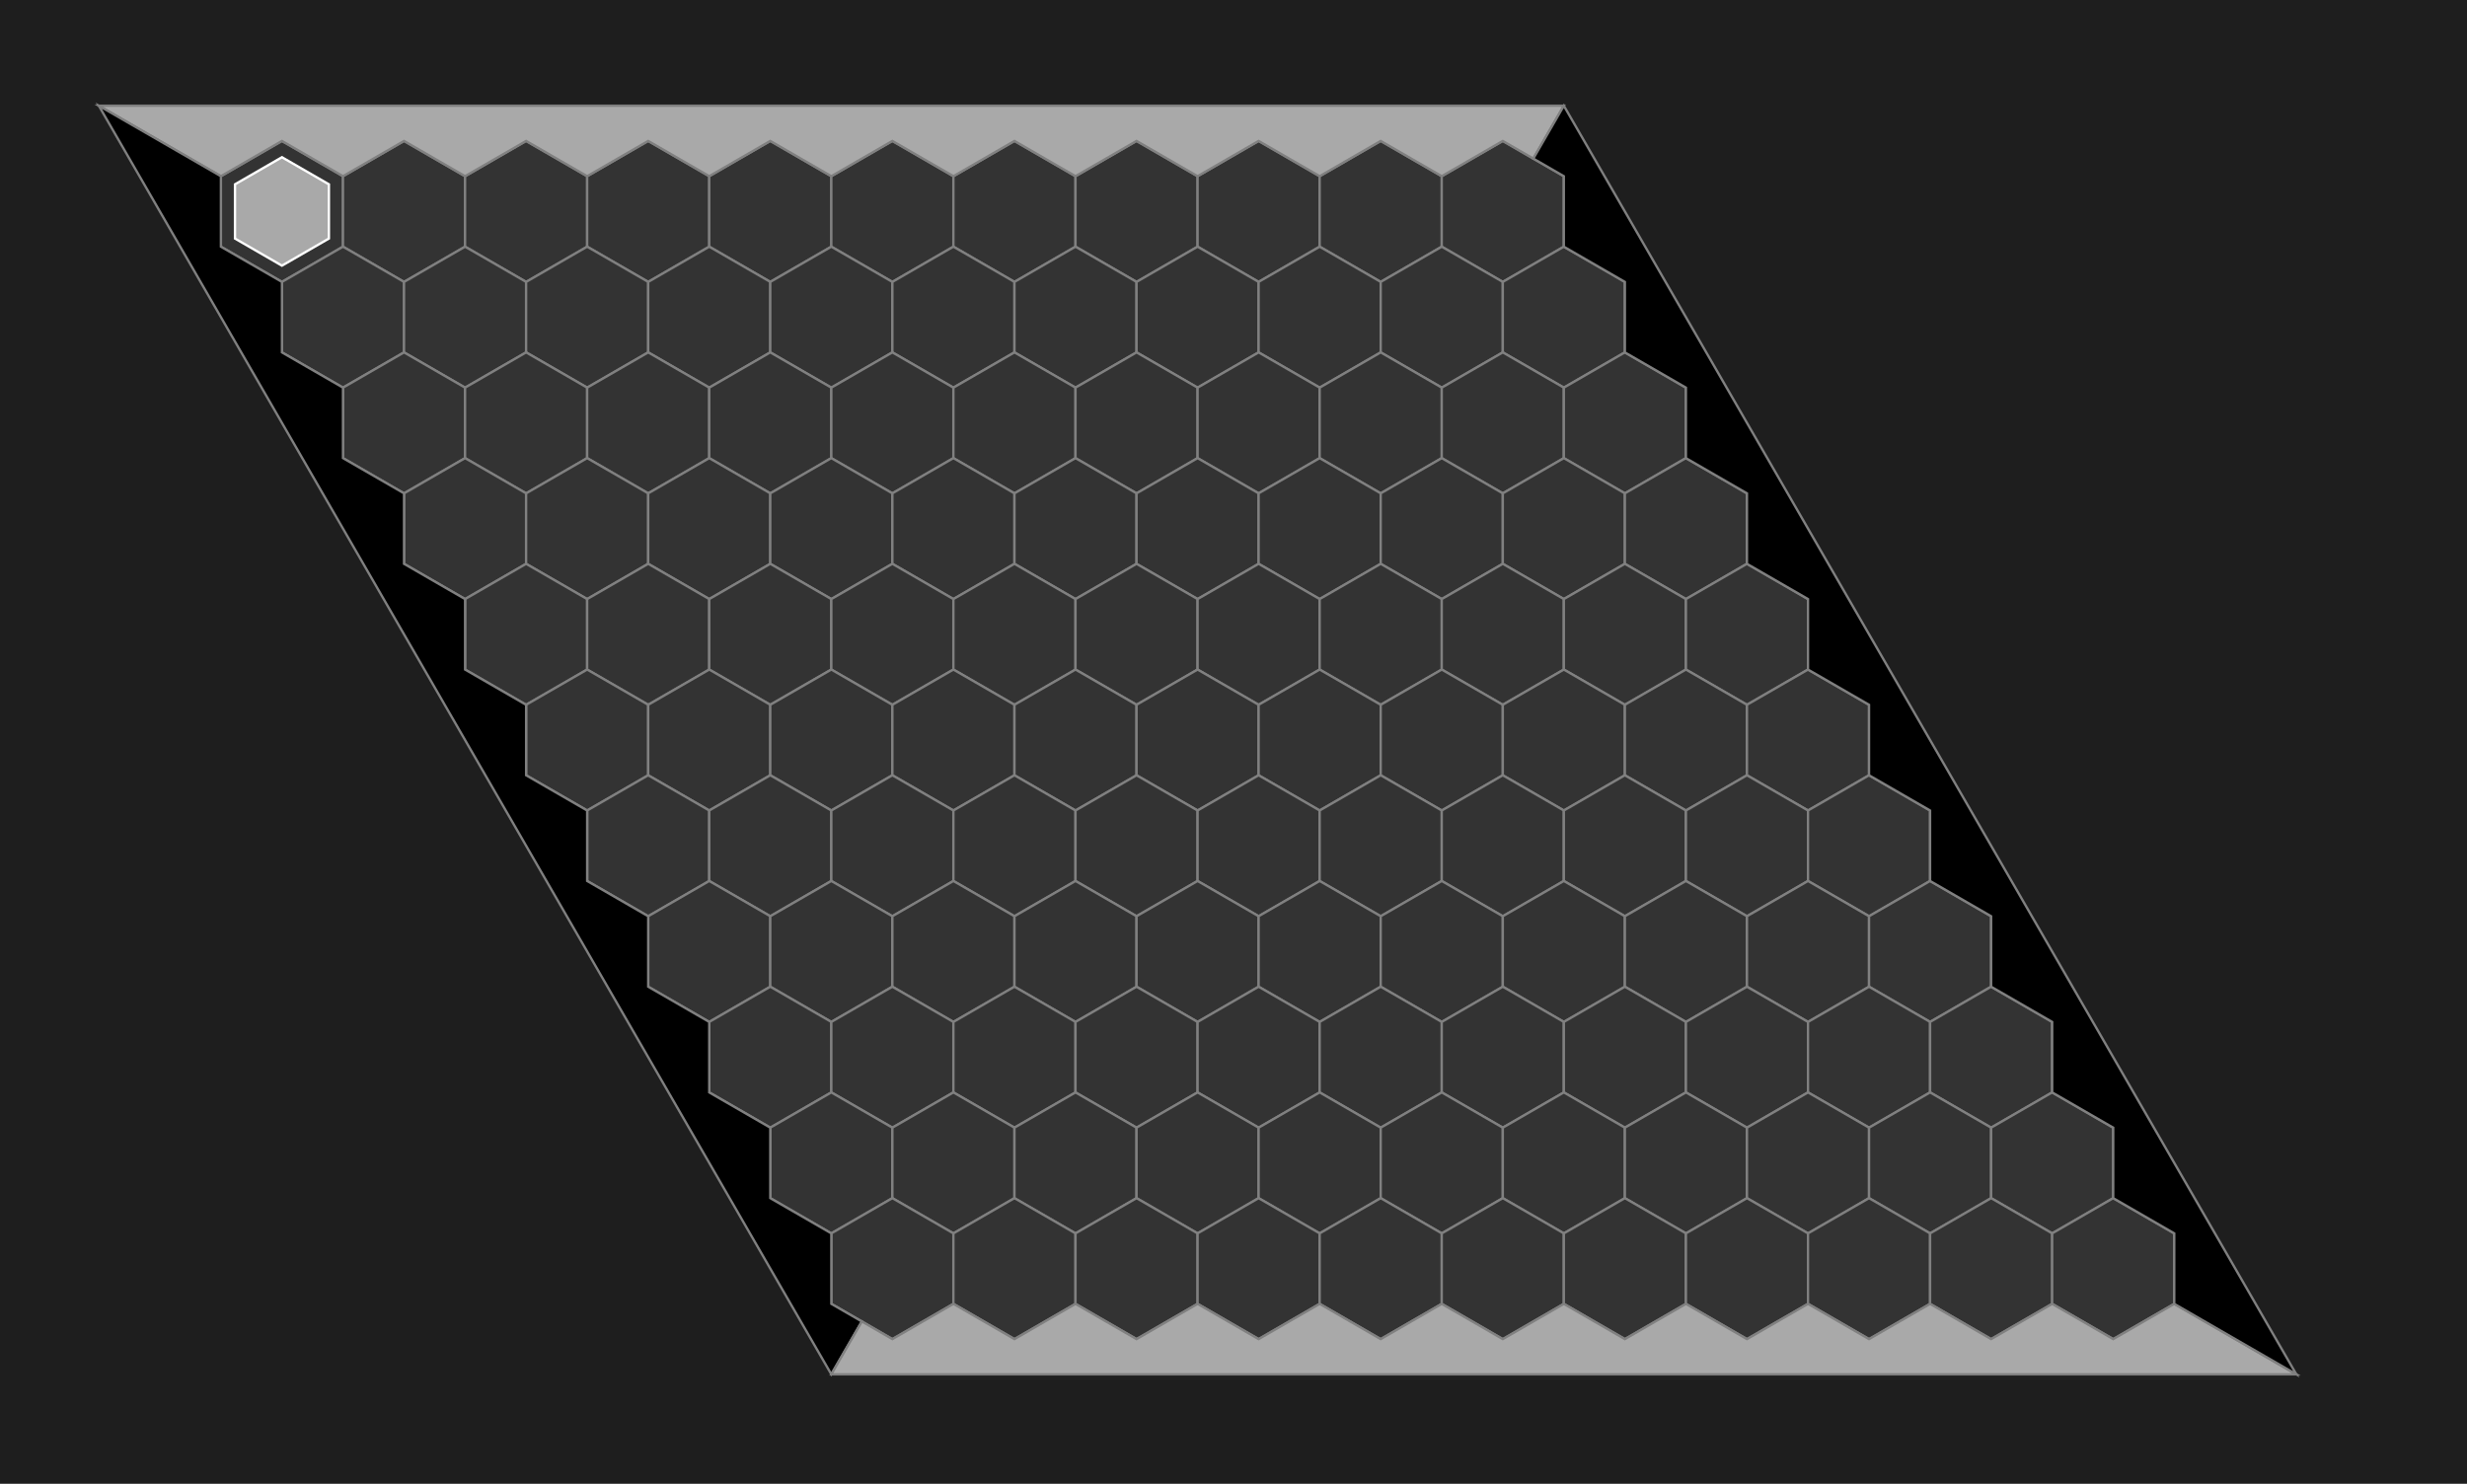
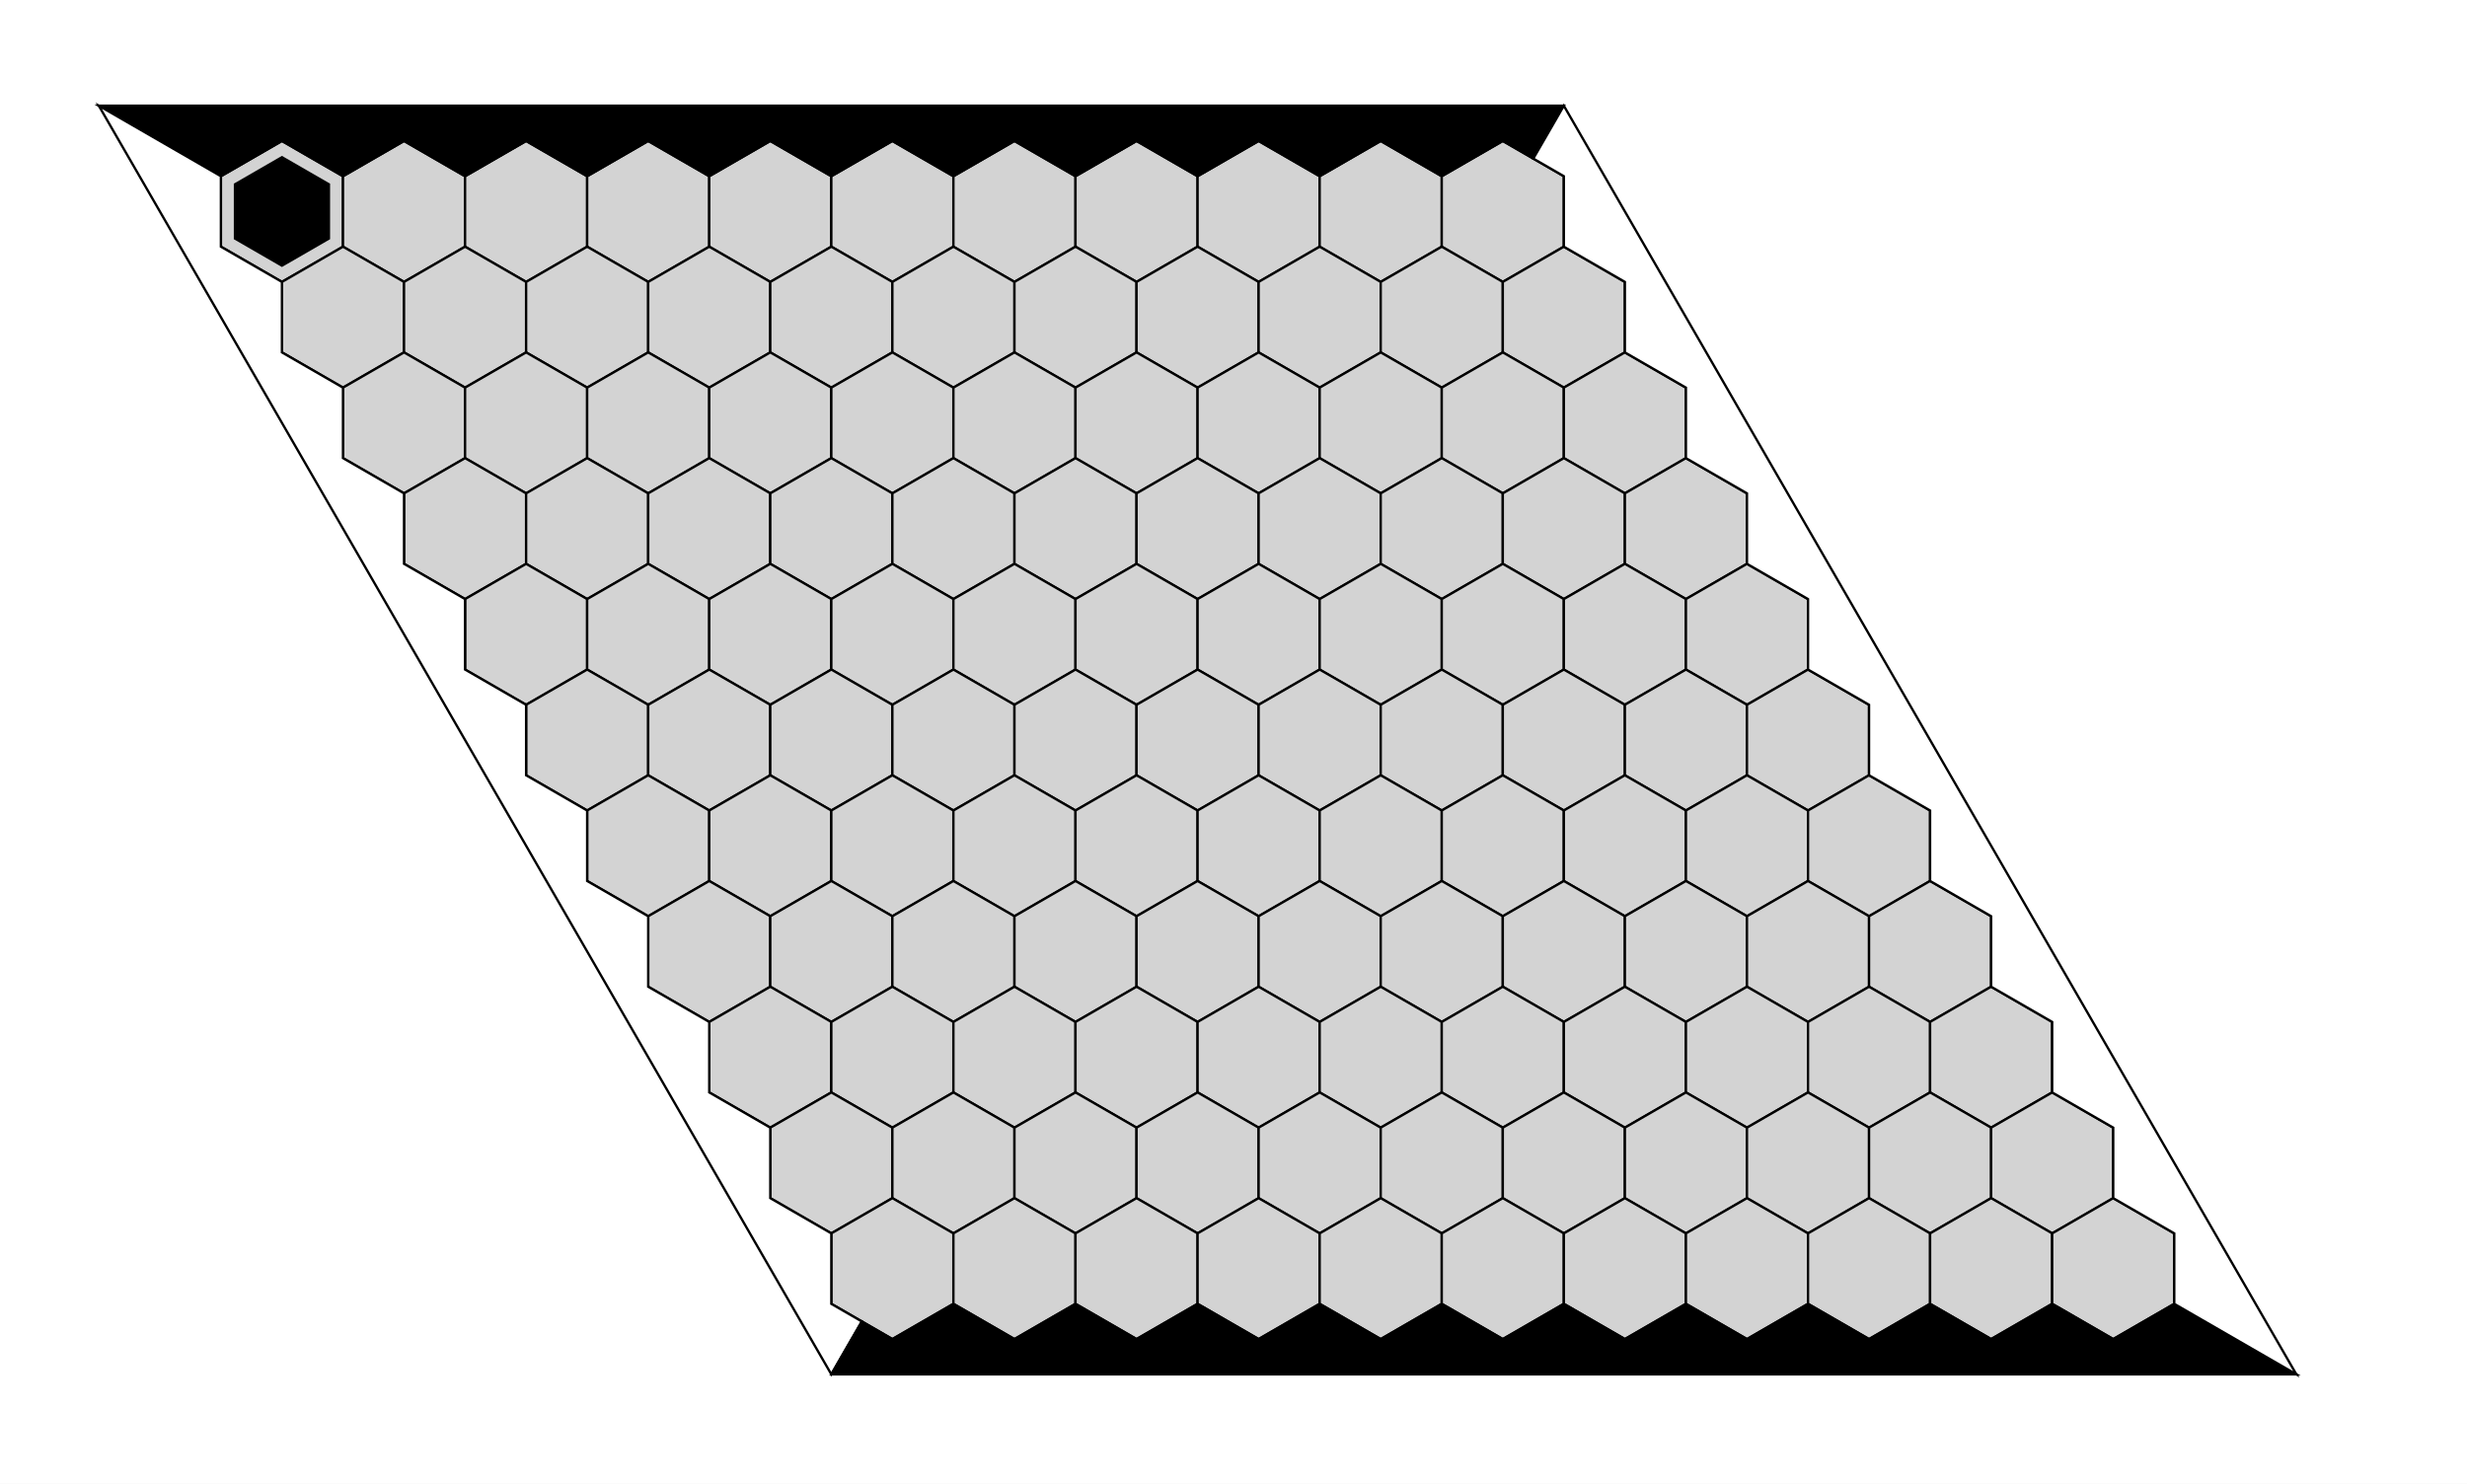
<svg xmlns="http://www.w3.org/2000/svg" baseProfile="full" height="315.789" version="1.1" width="525.0">
  <defs />
-   <rect fill="#1e1e1e" height="165.0" width="165.0" x="0" y="0" />
+   <rect fill="white" height="165.0" width="165.0" x="0" y="0" />
  <g transform="scale(1.0)">
-     <rect fill="#1e1e1e" height="315.789" width="525.0" x="0" y="0" />
+     <rect fill="white" height="315.789" width="525.0" x="0" y="0" />
    <g transform="translate(45.0,30.0) translate(15.0,15.0)">
-       <polygon fill="#333333" points="0.0,15.0 12.99,7.5 12.99,-7.5 -0.0,-15.0 -12.99,-7.5 -12.99,7.5" stroke="gray" stroke-width="0.5px" />
-       <polygon fill="darkgray" points="0.0,11.539 9.993,5.769 9.993,-5.769 -0.0,-11.539 -9.993,-5.769 -9.993,5.769" stroke="white" stroke-width="0.5px" />
-       <polygon fill="#333333" points="25.981,15.0 38.971,7.5 38.971,-7.5 25.981,-15.0 12.99,-7.5 12.99,7.5" stroke="gray" stroke-width="0.5px" />
-       <polygon fill="#333333" points="51.962,15.0 64.952,7.5 64.952,-7.5 51.962,-15.0 38.971,-7.5 38.971,7.5" stroke="gray" stroke-width="0.5px" />
-       <polygon fill="#333333" points="77.942,15.0 90.933,7.5 90.933,-7.5 77.942,-15.0 64.952,-7.5 64.952,7.5" stroke="gray" stroke-width="0.5px" />
-       <polygon fill="#333333" points="103.923,15.0 116.913,7.5 116.913,-7.5 103.923,-15.0 90.933,-7.5 90.933,7.5" stroke="gray" stroke-width="0.5px" />
-       <polygon fill="#333333" points="129.904,15.0 142.894,7.5 142.894,-7.5 129.904,-15.0 116.913,-7.5 116.913,7.5" stroke="gray" stroke-width="0.5px" />
-       <polygon fill="#333333" points="155.885,15.0 168.875,7.5 168.875,-7.5 155.885,-15.0 142.894,-7.5 142.894,7.5" stroke="gray" stroke-width="0.5px" />
-       <polygon fill="#333333" points="181.865,15.0 194.856,7.5 194.856,-7.5 181.865,-15.0 168.875,-7.5 168.875,7.5" stroke="gray" stroke-width="0.5px" />
-       <polygon fill="#333333" points="207.846,15.0 220.837,7.5 220.837,-7.5 207.846,-15.0 194.856,-7.5 194.856,7.5" stroke="gray" stroke-width="0.5px" />
-       <polygon fill="#333333" points="233.827,15.0 246.817,7.5 246.817,-7.5 233.827,-15.0 220.837,-7.5 220.837,7.5" stroke="gray" stroke-width="0.5px" />
-       <polygon fill="#333333" points="259.808,15.0 272.798,7.5 272.798,-7.5 259.808,-15.0 246.817,-7.5 246.817,7.5" stroke="gray" stroke-width="0.5px" />
-       <polygon fill="#333333" points="12.99,37.5 25.981,30.0 25.981,15.0 12.99,7.5 0.0,15.0 0.0,30.0" stroke="gray" stroke-width="0.5px" />
-       <polygon fill="#333333" points="38.971,37.5 51.962,30.0 51.962,15.0 38.971,7.5 25.981,15.0 25.981,30.0" stroke="gray" stroke-width="0.5px" />
-       <polygon fill="#333333" points="64.952,37.5 77.942,30.0 77.942,15.0 64.952,7.5 51.962,15.0 51.962,30.0" stroke="gray" stroke-width="0.5px" />
-       <polygon fill="#333333" points="90.933,37.5 103.923,30.0 103.923,15.0 90.933,7.5 77.942,15.0 77.942,30.0" stroke="gray" stroke-width="0.5px" />
-       <polygon fill="#333333" points="116.913,37.5 129.904,30.0 129.904,15.0 116.913,7.5 103.923,15.0 103.923,30.0" stroke="gray" stroke-width="0.5px" />
-       <polygon fill="#333333" points="142.894,37.5 155.885,30.0 155.885,15.0 142.894,7.5 129.904,15.0 129.904,30.0" stroke="gray" stroke-width="0.5px" />
-       <polygon fill="#333333" points="168.875,37.5 181.865,30.0 181.865,15.0 168.875,7.5 155.885,15.0 155.885,30.0" stroke="gray" stroke-width="0.5px" />
-       <polygon fill="#333333" points="194.856,37.5 207.846,30.0 207.846,15.0 194.856,7.5 181.865,15.0 181.865,30.0" stroke="gray" stroke-width="0.5px" />
-       <polygon fill="#333333" points="220.837,37.5 233.827,30.0 233.827,15.0 220.837,7.5 207.846,15.0 207.846,30.0" stroke="gray" stroke-width="0.5px" />
-       <polygon fill="#333333" points="246.817,37.5 259.808,30.0 259.808,15.0 246.817,7.5 233.827,15.0 233.827,30.0" stroke="gray" stroke-width="0.5px" />
-       <polygon fill="#333333" points="272.798,37.5 285.788,30.0 285.788,15.0 272.798,7.5 259.808,15.0 259.808,30.0" stroke="gray" stroke-width="0.5px" />
-       <polygon fill="#333333" points="25.981,60.0 38.971,52.5 38.971,37.5 25.981,30.0 12.99,37.5 12.99,52.5" stroke="gray" stroke-width="0.5px" />
-       <polygon fill="#333333" points="51.962,60.0 64.952,52.5 64.952,37.5 51.962,30.0 38.971,37.5 38.971,52.5" stroke="gray" stroke-width="0.5px" />
-       <polygon fill="#333333" points="77.942,60.0 90.933,52.5 90.933,37.5 77.942,30.0 64.952,37.5 64.952,52.5" stroke="gray" stroke-width="0.5px" />
-       <polygon fill="#333333" points="103.923,60.0 116.913,52.5 116.913,37.5 103.923,30.0 90.933,37.5 90.933,52.5" stroke="gray" stroke-width="0.5px" />
-       <polygon fill="#333333" points="129.904,60.0 142.894,52.5 142.894,37.5 129.904,30.0 116.913,37.5 116.913,52.5" stroke="gray" stroke-width="0.5px" />
-       <polygon fill="#333333" points="155.885,60.0 168.875,52.5 168.875,37.5 155.885,30.0 142.894,37.5 142.894,52.5" stroke="gray" stroke-width="0.5px" />
-       <polygon fill="#333333" points="181.865,60.0 194.856,52.5 194.856,37.5 181.865,30.0 168.875,37.5 168.875,52.5" stroke="gray" stroke-width="0.5px" />
-       <polygon fill="#333333" points="207.846,60.0 220.837,52.5 220.837,37.5 207.846,30.0 194.856,37.5 194.856,52.5" stroke="gray" stroke-width="0.5px" />
-       <polygon fill="#333333" points="233.827,60.0 246.817,52.5 246.817,37.5 233.827,30.0 220.837,37.5 220.837,52.5" stroke="gray" stroke-width="0.5px" />
-       <polygon fill="#333333" points="259.808,60.0 272.798,52.5 272.798,37.5 259.808,30.0 246.817,37.5 246.817,52.5" stroke="gray" stroke-width="0.5px" />
-       <polygon fill="#333333" points="285.788,60.0 298.779,52.5 298.779,37.5 285.788,30.0 272.798,37.5 272.798,52.5" stroke="gray" stroke-width="0.5px" />
-       <polygon fill="#333333" points="38.971,82.5 51.962,75.0 51.962,60.0 38.971,52.5 25.981,60.0 25.981,75.0" stroke="gray" stroke-width="0.5px" />
-       <polygon fill="#333333" points="64.952,82.5 77.942,75.0 77.942,60.0 64.952,52.5 51.962,60.0 51.962,75.0" stroke="gray" stroke-width="0.5px" />
-       <polygon fill="#333333" points="90.933,82.5 103.923,75.0 103.923,60.0 90.933,52.5 77.942,60.0 77.942,75.0" stroke="gray" stroke-width="0.5px" />
-       <polygon fill="#333333" points="116.913,82.5 129.904,75.0 129.904,60.0 116.913,52.5 103.923,60.0 103.923,75.0" stroke="gray" stroke-width="0.5px" />
-       <polygon fill="#333333" points="142.894,82.5 155.885,75.0 155.885,60.0 142.894,52.5 129.904,60.0 129.904,75.0" stroke="gray" stroke-width="0.5px" />
-       <polygon fill="#333333" points="168.875,82.5 181.865,75.0 181.865,60.0 168.875,52.5 155.885,60.0 155.885,75.0" stroke="gray" stroke-width="0.5px" />
-       <polygon fill="#333333" points="194.856,82.5 207.846,75.0 207.846,60.0 194.856,52.5 181.865,60.0 181.865,75.0" stroke="gray" stroke-width="0.5px" />
-       <polygon fill="#333333" points="220.837,82.5 233.827,75.0 233.827,60.0 220.837,52.5 207.846,60.0 207.846,75.0" stroke="gray" stroke-width="0.5px" />
-       <polygon fill="#333333" points="246.817,82.5 259.808,75.0 259.808,60.0 246.817,52.5 233.827,60.0 233.827,75.0" stroke="gray" stroke-width="0.5px" />
-       <polygon fill="#333333" points="272.798,82.5 285.788,75.0 285.788,60.0 272.798,52.5 259.808,60.0 259.808,75.0" stroke="gray" stroke-width="0.5px" />
-       <polygon fill="#333333" points="298.779,82.5 311.769,75.0 311.769,60.0 298.779,52.5 285.788,60.0 285.788,75.0" stroke="gray" stroke-width="0.5px" />
-       <polygon fill="#333333" points="51.962,105.0 64.952,97.5 64.952,82.5 51.962,75.0 38.971,82.5 38.971,97.5" stroke="gray" stroke-width="0.5px" />
-       <polygon fill="#333333" points="77.942,105.0 90.933,97.5 90.933,82.5 77.942,75.0 64.952,82.5 64.952,97.5" stroke="gray" stroke-width="0.5px" />
-       <polygon fill="#333333" points="103.923,105.0 116.913,97.5 116.913,82.5 103.923,75.0 90.933,82.5 90.933,97.5" stroke="gray" stroke-width="0.5px" />
-       <polygon fill="#333333" points="129.904,105.0 142.894,97.5 142.894,82.5 129.904,75.0 116.913,82.5 116.913,97.5" stroke="gray" stroke-width="0.5px" />
-       <polygon fill="#333333" points="155.885,105.0 168.875,97.5 168.875,82.5 155.885,75.0 142.894,82.5 142.894,97.5" stroke="gray" stroke-width="0.5px" />
-       <polygon fill="#333333" points="181.865,105.0 194.856,97.5 194.856,82.5 181.865,75.0 168.875,82.5 168.875,97.5" stroke="gray" stroke-width="0.5px" />
-       <polygon fill="#333333" points="207.846,105.0 220.837,97.5 220.837,82.5 207.846,75.0 194.856,82.5 194.856,97.5" stroke="gray" stroke-width="0.5px" />
-       <polygon fill="#333333" points="233.827,105.0 246.817,97.5 246.817,82.5 233.827,75.0 220.837,82.5 220.837,97.5" stroke="gray" stroke-width="0.5px" />
-       <polygon fill="#333333" points="259.808,105.0 272.798,97.5 272.798,82.5 259.808,75.0 246.817,82.5 246.817,97.5" stroke="gray" stroke-width="0.5px" />
-       <polygon fill="#333333" points="285.788,105.0 298.779,97.5 298.779,82.5 285.788,75.0 272.798,82.5 272.798,97.5" stroke="gray" stroke-width="0.5px" />
-       <polygon fill="#333333" points="311.769,105.0 324.76,97.5 324.76,82.5 311.769,75.0 298.779,82.5 298.779,97.5" stroke="gray" stroke-width="0.5px" />
-       <polygon fill="#333333" points="64.952,127.5 77.942,120.0 77.942,105.0 64.952,97.5 51.962,105.0 51.962,120.0" stroke="gray" stroke-width="0.5px" />
-       <polygon fill="#333333" points="90.933,127.5 103.923,120.0 103.923,105.0 90.933,97.5 77.942,105.0 77.942,120.0" stroke="gray" stroke-width="0.5px" />
-       <polygon fill="#333333" points="116.913,127.5 129.904,120.0 129.904,105.0 116.913,97.5 103.923,105.0 103.923,120.0" stroke="gray" stroke-width="0.5px" />
-       <polygon fill="#333333" points="142.894,127.5 155.885,120.0 155.885,105.0 142.894,97.5 129.904,105.0 129.904,120.0" stroke="gray" stroke-width="0.5px" />
-       <polygon fill="#333333" points="168.875,127.5 181.865,120.0 181.865,105.0 168.875,97.5 155.885,105.0 155.885,120.0" stroke="gray" stroke-width="0.5px" />
-       <polygon fill="#333333" points="194.856,127.5 207.846,120.0 207.846,105.0 194.856,97.5 181.865,105.0 181.865,120.0" stroke="gray" stroke-width="0.5px" />
-       <polygon fill="#333333" points="220.837,127.5 233.827,120.0 233.827,105.0 220.837,97.5 207.846,105.0 207.846,120.0" stroke="gray" stroke-width="0.5px" />
-       <polygon fill="#333333" points="246.817,127.5 259.808,120.0 259.808,105.0 246.817,97.5 233.827,105.0 233.827,120.0" stroke="gray" stroke-width="0.5px" />
-       <polygon fill="#333333" points="272.798,127.5 285.788,120.0 285.788,105.0 272.798,97.5 259.808,105.0 259.808,120.0" stroke="gray" stroke-width="0.5px" />
-       <polygon fill="#333333" points="298.779,127.5 311.769,120.0 311.769,105.0 298.779,97.5 285.788,105.0 285.788,120.0" stroke="gray" stroke-width="0.5px" />
-       <polygon fill="#333333" points="324.76,127.5 337.75,120.0 337.75,105.0 324.76,97.5 311.769,105.0 311.769,120.0" stroke="gray" stroke-width="0.5px" />
-       <polygon fill="#333333" points="77.942,150.0 90.933,142.5 90.933,127.5 77.942,120.0 64.952,127.5 64.952,142.5" stroke="gray" stroke-width="0.5px" />
-       <polygon fill="#333333" points="103.923,150.0 116.913,142.5 116.913,127.5 103.923,120.0 90.933,127.5 90.933,142.5" stroke="gray" stroke-width="0.5px" />
-       <polygon fill="#333333" points="129.904,150.0 142.894,142.5 142.894,127.5 129.904,120.0 116.913,127.5 116.913,142.5" stroke="gray" stroke-width="0.5px" />
-       <polygon fill="#333333" points="155.885,150.0 168.875,142.5 168.875,127.5 155.885,120.0 142.894,127.5 142.894,142.5" stroke="gray" stroke-width="0.5px" />
-       <polygon fill="#333333" points="181.865,150.0 194.856,142.5 194.856,127.5 181.865,120.0 168.875,127.5 168.875,142.5" stroke="gray" stroke-width="0.5px" />
-       <polygon fill="#333333" points="207.846,150.0 220.837,142.5 220.837,127.5 207.846,120.0 194.856,127.5 194.856,142.5" stroke="gray" stroke-width="0.5px" />
-       <polygon fill="#333333" points="233.827,150.0 246.817,142.5 246.817,127.5 233.827,120.0 220.837,127.5 220.837,142.5" stroke="gray" stroke-width="0.5px" />
-       <polygon fill="#333333" points="259.808,150.0 272.798,142.5 272.798,127.5 259.808,120.0 246.817,127.5 246.817,142.5" stroke="gray" stroke-width="0.5px" />
-       <polygon fill="#333333" points="285.788,150.0 298.779,142.5 298.779,127.5 285.788,120.0 272.798,127.5 272.798,142.5" stroke="gray" stroke-width="0.5px" />
-       <polygon fill="#333333" points="311.769,150.0 324.76,142.5 324.76,127.5 311.769,120.0 298.779,127.5 298.779,142.5" stroke="gray" stroke-width="0.5px" />
-       <polygon fill="#333333" points="337.75,150.0 350.74,142.5 350.74,127.5 337.75,120.0 324.76,127.5 324.76,142.5" stroke="gray" stroke-width="0.5px" />
-       <polygon fill="#333333" points="90.933,172.5 103.923,165.0 103.923,150.0 90.933,142.5 77.942,150.0 77.942,165.0" stroke="gray" stroke-width="0.5px" />
-       <polygon fill="#333333" points="116.913,172.5 129.904,165.0 129.904,150.0 116.913,142.5 103.923,150.0 103.923,165.0" stroke="gray" stroke-width="0.5px" />
-       <polygon fill="#333333" points="142.894,172.5 155.885,165.0 155.885,150.0 142.894,142.5 129.904,150.0 129.904,165.0" stroke="gray" stroke-width="0.5px" />
-       <polygon fill="#333333" points="168.875,172.5 181.865,165.0 181.865,150.0 168.875,142.5 155.885,150.0 155.885,165.0" stroke="gray" stroke-width="0.5px" />
-       <polygon fill="#333333" points="194.856,172.5 207.846,165.0 207.846,150.0 194.856,142.5 181.865,150.0 181.865,165.0" stroke="gray" stroke-width="0.5px" />
-       <polygon fill="#333333" points="220.837,172.5 233.827,165.0 233.827,150.0 220.837,142.5 207.846,150.0 207.846,165.0" stroke="gray" stroke-width="0.5px" />
-       <polygon fill="#333333" points="246.817,172.5 259.808,165.0 259.808,150.0 246.817,142.5 233.827,150.0 233.827,165.0" stroke="gray" stroke-width="0.5px" />
-       <polygon fill="#333333" points="272.798,172.5 285.788,165.0 285.788,150.0 272.798,142.5 259.808,150.0 259.808,165.0" stroke="gray" stroke-width="0.5px" />
-       <polygon fill="#333333" points="298.779,172.5 311.769,165.0 311.769,150.0 298.779,142.5 285.788,150.0 285.788,165.0" stroke="gray" stroke-width="0.5px" />
-       <polygon fill="#333333" points="324.76,172.5 337.75,165.0 337.75,150.0 324.76,142.5 311.769,150.0 311.769,165.0" stroke="gray" stroke-width="0.5px" />
-       <polygon fill="#333333" points="350.74,172.5 363.731,165.0 363.731,150.0 350.74,142.5 337.75,150.0 337.75,165.0" stroke="gray" stroke-width="0.5px" />
-       <polygon fill="#333333" points="103.923,195.0 116.913,187.5 116.913,172.5 103.923,165.0 90.933,172.5 90.933,187.5" stroke="gray" stroke-width="0.5px" />
-       <polygon fill="#333333" points="129.904,195.0 142.894,187.5 142.894,172.5 129.904,165.0 116.913,172.5 116.913,187.5" stroke="gray" stroke-width="0.5px" />
-       <polygon fill="#333333" points="155.885,195.0 168.875,187.5 168.875,172.5 155.885,165.0 142.894,172.5 142.894,187.5" stroke="gray" stroke-width="0.5px" />
-       <polygon fill="#333333" points="181.865,195.0 194.856,187.5 194.856,172.5 181.865,165.0 168.875,172.5 168.875,187.5" stroke="gray" stroke-width="0.5px" />
-       <polygon fill="#333333" points="207.846,195.0 220.837,187.5 220.837,172.5 207.846,165.0 194.856,172.5 194.856,187.5" stroke="gray" stroke-width="0.5px" />
-       <polygon fill="#333333" points="233.827,195.0 246.817,187.5 246.817,172.5 233.827,165.0 220.837,172.5 220.837,187.5" stroke="gray" stroke-width="0.5px" />
-       <polygon fill="#333333" points="259.808,195.0 272.798,187.5 272.798,172.5 259.808,165.0 246.817,172.5 246.817,187.5" stroke="gray" stroke-width="0.5px" />
-       <polygon fill="#333333" points="285.788,195.0 298.779,187.5 298.779,172.5 285.788,165.0 272.798,172.5 272.798,187.5" stroke="gray" stroke-width="0.5px" />
-       <polygon fill="#333333" points="311.769,195.0 324.76,187.5 324.76,172.5 311.769,165.0 298.779,172.5 298.779,187.5" stroke="gray" stroke-width="0.5px" />
-       <polygon fill="#333333" points="337.75,195.0 350.74,187.5 350.74,172.5 337.75,165.0 324.76,172.5 324.76,187.5" stroke="gray" stroke-width="0.5px" />
-       <polygon fill="#333333" points="363.731,195.0 376.721,187.5 376.721,172.5 363.731,165.0 350.74,172.5 350.74,187.5" stroke="gray" stroke-width="0.5px" />
-       <polygon fill="#333333" points="116.913,217.5 129.904,210.0 129.904,195.0 116.913,187.5 103.923,195.0 103.923,210.0" stroke="gray" stroke-width="0.5px" />
-       <polygon fill="#333333" points="142.894,217.5 155.885,210.0 155.885,195.0 142.894,187.5 129.904,195.0 129.904,210.0" stroke="gray" stroke-width="0.5px" />
-       <polygon fill="#333333" points="168.875,217.5 181.865,210.0 181.865,195.0 168.875,187.5 155.885,195.0 155.885,210.0" stroke="gray" stroke-width="0.5px" />
-       <polygon fill="#333333" points="194.856,217.5 207.846,210.0 207.846,195.0 194.856,187.5 181.865,195.0 181.865,210.0" stroke="gray" stroke-width="0.5px" />
-       <polygon fill="#333333" points="220.837,217.5 233.827,210.0 233.827,195.0 220.837,187.5 207.846,195.0 207.846,210.0" stroke="gray" stroke-width="0.5px" />
-       <polygon fill="#333333" points="246.817,217.5 259.808,210.0 259.808,195.0 246.817,187.5 233.827,195.0 233.827,210.0" stroke="gray" stroke-width="0.5px" />
-       <polygon fill="#333333" points="272.798,217.5 285.788,210.0 285.788,195.0 272.798,187.5 259.808,195.0 259.808,210.0" stroke="gray" stroke-width="0.5px" />
-       <polygon fill="#333333" points="298.779,217.5 311.769,210.0 311.769,195.0 298.779,187.5 285.788,195.0 285.788,210.0" stroke="gray" stroke-width="0.5px" />
-       <polygon fill="#333333" points="324.76,217.5 337.75,210.0 337.75,195.0 324.76,187.5 311.769,195.0 311.769,210.0" stroke="gray" stroke-width="0.5px" />
-       <polygon fill="#333333" points="350.74,217.5 363.731,210.0 363.731,195.0 350.74,187.5 337.75,195.0 337.75,210.0" stroke="gray" stroke-width="0.5px" />
-       <polygon fill="#333333" points="376.721,217.5 389.711,210.0 389.711,195.0 376.721,187.5 363.731,195.0 363.731,210.0" stroke="gray" stroke-width="0.5px" />
-       <polygon fill="#333333" points="129.904,240.0 142.894,232.5 142.894,217.5 129.904,210.0 116.913,217.5 116.913,232.5" stroke="gray" stroke-width="0.5px" />
-       <polygon fill="#333333" points="155.885,240.0 168.875,232.5 168.875,217.5 155.885,210.0 142.894,217.5 142.894,232.5" stroke="gray" stroke-width="0.5px" />
-       <polygon fill="#333333" points="181.865,240.0 194.856,232.5 194.856,217.5 181.865,210.0 168.875,217.5 168.875,232.5" stroke="gray" stroke-width="0.5px" />
-       <polygon fill="#333333" points="207.846,240.0 220.837,232.5 220.837,217.5 207.846,210.0 194.856,217.5 194.856,232.5" stroke="gray" stroke-width="0.5px" />
-       <polygon fill="#333333" points="233.827,240.0 246.817,232.5 246.817,217.5 233.827,210.0 220.837,217.5 220.837,232.5" stroke="gray" stroke-width="0.5px" />
-       <polygon fill="#333333" points="259.808,240.0 272.798,232.5 272.798,217.5 259.808,210.0 246.817,217.5 246.817,232.5" stroke="gray" stroke-width="0.5px" />
-       <polygon fill="#333333" points="285.788,240.0 298.779,232.5 298.779,217.5 285.788,210.0 272.798,217.5 272.798,232.5" stroke="gray" stroke-width="0.5px" />
-       <polygon fill="#333333" points="311.769,240.0 324.76,232.5 324.76,217.5 311.769,210.0 298.779,217.5 298.779,232.5" stroke="gray" stroke-width="0.5px" />
-       <polygon fill="#333333" points="337.75,240.0 350.74,232.5 350.74,217.5 337.75,210.0 324.76,217.5 324.76,232.5" stroke="gray" stroke-width="0.5px" />
-       <polygon fill="#333333" points="363.731,240.0 376.721,232.5 376.721,217.5 363.731,210.0 350.74,217.5 350.74,232.5" stroke="gray" stroke-width="0.5px" />
-       <polygon fill="#333333" points="389.711,240.0 402.702,232.5 402.702,217.5 389.711,210.0 376.721,217.5 376.721,232.5" stroke="gray" stroke-width="0.5px" />
+       <polygon fill="lightgray" points="0.0,15.0 12.99,7.5 12.99,-7.5 -0.0,-15.0 -12.99,-7.5 -12.99,7.5" stroke="black" stroke-width="0.5px" />
+       <polygon fill="black" points="0.0,11.539 9.993,5.769 9.993,-5.769 -0.0,-11.539 -9.993,-5.769 -9.993,5.769" stroke="black" stroke-width="0.5px" />
+       <polygon fill="lightgray" points="25.981,15.0 38.971,7.5 38.971,-7.5 25.981,-15.0 12.99,-7.5 12.99,7.5" stroke="black" stroke-width="0.5px" />
+       <polygon fill="lightgray" points="51.962,15.0 64.952,7.5 64.952,-7.5 51.962,-15.0 38.971,-7.5 38.971,7.5" stroke="black" stroke-width="0.5px" />
+       <polygon fill="lightgray" points="77.942,15.0 90.933,7.5 90.933,-7.5 77.942,-15.0 64.952,-7.5 64.952,7.5" stroke="black" stroke-width="0.5px" />
+       <polygon fill="lightgray" points="103.923,15.0 116.913,7.5 116.913,-7.5 103.923,-15.0 90.933,-7.5 90.933,7.5" stroke="black" stroke-width="0.5px" />
+       <polygon fill="lightgray" points="129.904,15.0 142.894,7.5 142.894,-7.5 129.904,-15.0 116.913,-7.5 116.913,7.5" stroke="black" stroke-width="0.5px" />
+       <polygon fill="lightgray" points="155.885,15.0 168.875,7.5 168.875,-7.5 155.885,-15.0 142.894,-7.5 142.894,7.5" stroke="black" stroke-width="0.5px" />
+       <polygon fill="lightgray" points="181.865,15.0 194.856,7.5 194.856,-7.5 181.865,-15.0 168.875,-7.5 168.875,7.5" stroke="black" stroke-width="0.5px" />
+       <polygon fill="lightgray" points="207.846,15.0 220.837,7.5 220.837,-7.5 207.846,-15.0 194.856,-7.5 194.856,7.5" stroke="black" stroke-width="0.5px" />
+       <polygon fill="lightgray" points="233.827,15.0 246.817,7.5 246.817,-7.5 233.827,-15.0 220.837,-7.5 220.837,7.5" stroke="black" stroke-width="0.5px" />
+       <polygon fill="lightgray" points="259.808,15.0 272.798,7.5 272.798,-7.5 259.808,-15.0 246.817,-7.5 246.817,7.5" stroke="black" stroke-width="0.5px" />
+       <polygon fill="lightgray" points="12.99,37.5 25.981,30.0 25.981,15.0 12.99,7.5 0.0,15.0 0.0,30.0" stroke="black" stroke-width="0.5px" />
+       <polygon fill="lightgray" points="38.971,37.5 51.962,30.0 51.962,15.0 38.971,7.5 25.981,15.0 25.981,30.0" stroke="black" stroke-width="0.5px" />
+       <polygon fill="lightgray" points="64.952,37.5 77.942,30.0 77.942,15.0 64.952,7.5 51.962,15.0 51.962,30.0" stroke="black" stroke-width="0.5px" />
+       <polygon fill="lightgray" points="90.933,37.5 103.923,30.0 103.923,15.0 90.933,7.5 77.942,15.0 77.942,30.0" stroke="black" stroke-width="0.5px" />
+       <polygon fill="lightgray" points="116.913,37.5 129.904,30.0 129.904,15.0 116.913,7.5 103.923,15.0 103.923,30.0" stroke="black" stroke-width="0.5px" />
+       <polygon fill="lightgray" points="142.894,37.5 155.885,30.0 155.885,15.0 142.894,7.5 129.904,15.0 129.904,30.0" stroke="black" stroke-width="0.5px" />
+       <polygon fill="lightgray" points="168.875,37.5 181.865,30.0 181.865,15.0 168.875,7.5 155.885,15.0 155.885,30.0" stroke="black" stroke-width="0.5px" />
+       <polygon fill="lightgray" points="194.856,37.5 207.846,30.0 207.846,15.0 194.856,7.5 181.865,15.0 181.865,30.0" stroke="black" stroke-width="0.5px" />
+       <polygon fill="lightgray" points="220.837,37.5 233.827,30.0 233.827,15.0 220.837,7.5 207.846,15.0 207.846,30.0" stroke="black" stroke-width="0.5px" />
+       <polygon fill="lightgray" points="246.817,37.5 259.808,30.0 259.808,15.0 246.817,7.5 233.827,15.0 233.827,30.0" stroke="black" stroke-width="0.5px" />
+       <polygon fill="lightgray" points="272.798,37.5 285.788,30.0 285.788,15.0 272.798,7.5 259.808,15.0 259.808,30.0" stroke="black" stroke-width="0.5px" />
+       <polygon fill="lightgray" points="25.981,60.0 38.971,52.5 38.971,37.5 25.981,30.0 12.99,37.5 12.99,52.5" stroke="black" stroke-width="0.5px" />
+       <polygon fill="lightgray" points="51.962,60.0 64.952,52.5 64.952,37.5 51.962,30.0 38.971,37.5 38.971,52.5" stroke="black" stroke-width="0.5px" />
+       <polygon fill="lightgray" points="77.942,60.0 90.933,52.5 90.933,37.5 77.942,30.0 64.952,37.5 64.952,52.5" stroke="black" stroke-width="0.5px" />
+       <polygon fill="lightgray" points="103.923,60.0 116.913,52.5 116.913,37.5 103.923,30.0 90.933,37.5 90.933,52.5" stroke="black" stroke-width="0.5px" />
+       <polygon fill="lightgray" points="129.904,60.0 142.894,52.5 142.894,37.5 129.904,30.0 116.913,37.5 116.913,52.5" stroke="black" stroke-width="0.5px" />
+       <polygon fill="lightgray" points="155.885,60.0 168.875,52.5 168.875,37.5 155.885,30.0 142.894,37.5 142.894,52.5" stroke="black" stroke-width="0.5px" />
+       <polygon fill="lightgray" points="181.865,60.0 194.856,52.5 194.856,37.5 181.865,30.0 168.875,37.5 168.875,52.5" stroke="black" stroke-width="0.5px" />
+       <polygon fill="lightgray" points="207.846,60.0 220.837,52.5 220.837,37.5 207.846,30.0 194.856,37.5 194.856,52.5" stroke="black" stroke-width="0.5px" />
+       <polygon fill="lightgray" points="233.827,60.0 246.817,52.5 246.817,37.5 233.827,30.0 220.837,37.5 220.837,52.5" stroke="black" stroke-width="0.5px" />
+       <polygon fill="lightgray" points="259.808,60.0 272.798,52.5 272.798,37.5 259.808,30.0 246.817,37.5 246.817,52.5" stroke="black" stroke-width="0.5px" />
+       <polygon fill="lightgray" points="285.788,60.0 298.779,52.5 298.779,37.5 285.788,30.0 272.798,37.5 272.798,52.5" stroke="black" stroke-width="0.5px" />
+       <polygon fill="lightgray" points="38.971,82.5 51.962,75.0 51.962,60.0 38.971,52.5 25.981,60.0 25.981,75.0" stroke="black" stroke-width="0.5px" />
+       <polygon fill="lightgray" points="64.952,82.5 77.942,75.0 77.942,60.0 64.952,52.5 51.962,60.0 51.962,75.0" stroke="black" stroke-width="0.5px" />
+       <polygon fill="lightgray" points="90.933,82.5 103.923,75.0 103.923,60.0 90.933,52.5 77.942,60.0 77.942,75.0" stroke="black" stroke-width="0.5px" />
+       <polygon fill="lightgray" points="116.913,82.5 129.904,75.0 129.904,60.0 116.913,52.5 103.923,60.0 103.923,75.0" stroke="black" stroke-width="0.5px" />
+       <polygon fill="lightgray" points="142.894,82.5 155.885,75.0 155.885,60.0 142.894,52.5 129.904,60.0 129.904,75.0" stroke="black" stroke-width="0.5px" />
+       <polygon fill="lightgray" points="168.875,82.5 181.865,75.0 181.865,60.0 168.875,52.5 155.885,60.0 155.885,75.0" stroke="black" stroke-width="0.5px" />
+       <polygon fill="lightgray" points="194.856,82.5 207.846,75.0 207.846,60.0 194.856,52.5 181.865,60.0 181.865,75.0" stroke="black" stroke-width="0.5px" />
+       <polygon fill="lightgray" points="220.837,82.5 233.827,75.0 233.827,60.0 220.837,52.5 207.846,60.0 207.846,75.0" stroke="black" stroke-width="0.5px" />
+       <polygon fill="lightgray" points="246.817,82.5 259.808,75.0 259.808,60.0 246.817,52.5 233.827,60.0 233.827,75.0" stroke="black" stroke-width="0.5px" />
+       <polygon fill="lightgray" points="272.798,82.5 285.788,75.0 285.788,60.0 272.798,52.5 259.808,60.0 259.808,75.0" stroke="black" stroke-width="0.5px" />
+       <polygon fill="lightgray" points="298.779,82.5 311.769,75.0 311.769,60.0 298.779,52.5 285.788,60.0 285.788,75.0" stroke="black" stroke-width="0.5px" />
+       <polygon fill="lightgray" points="51.962,105.0 64.952,97.5 64.952,82.5 51.962,75.0 38.971,82.5 38.971,97.5" stroke="black" stroke-width="0.5px" />
+       <polygon fill="lightgray" points="77.942,105.0 90.933,97.5 90.933,82.5 77.942,75.0 64.952,82.5 64.952,97.5" stroke="black" stroke-width="0.5px" />
+       <polygon fill="lightgray" points="103.923,105.0 116.913,97.5 116.913,82.5 103.923,75.0 90.933,82.5 90.933,97.5" stroke="black" stroke-width="0.5px" />
+       <polygon fill="lightgray" points="129.904,105.0 142.894,97.5 142.894,82.5 129.904,75.0 116.913,82.5 116.913,97.5" stroke="black" stroke-width="0.5px" />
+       <polygon fill="lightgray" points="155.885,105.0 168.875,97.5 168.875,82.5 155.885,75.0 142.894,82.5 142.894,97.5" stroke="black" stroke-width="0.5px" />
+       <polygon fill="lightgray" points="181.865,105.0 194.856,97.5 194.856,82.5 181.865,75.0 168.875,82.5 168.875,97.5" stroke="black" stroke-width="0.5px" />
+       <polygon fill="lightgray" points="207.846,105.0 220.837,97.5 220.837,82.5 207.846,75.0 194.856,82.5 194.856,97.5" stroke="black" stroke-width="0.5px" />
+       <polygon fill="lightgray" points="233.827,105.0 246.817,97.5 246.817,82.5 233.827,75.0 220.837,82.5 220.837,97.5" stroke="black" stroke-width="0.5px" />
+       <polygon fill="lightgray" points="259.808,105.0 272.798,97.5 272.798,82.5 259.808,75.0 246.817,82.5 246.817,97.5" stroke="black" stroke-width="0.5px" />
+       <polygon fill="lightgray" points="285.788,105.0 298.779,97.5 298.779,82.5 285.788,75.0 272.798,82.5 272.798,97.5" stroke="black" stroke-width="0.5px" />
+       <polygon fill="lightgray" points="311.769,105.0 324.76,97.5 324.76,82.5 311.769,75.0 298.779,82.5 298.779,97.5" stroke="black" stroke-width="0.5px" />
+       <polygon fill="lightgray" points="64.952,127.5 77.942,120.0 77.942,105.0 64.952,97.5 51.962,105.0 51.962,120.0" stroke="black" stroke-width="0.5px" />
+       <polygon fill="lightgray" points="90.933,127.5 103.923,120.0 103.923,105.0 90.933,97.5 77.942,105.0 77.942,120.0" stroke="black" stroke-width="0.5px" />
+       <polygon fill="lightgray" points="116.913,127.5 129.904,120.0 129.904,105.0 116.913,97.5 103.923,105.0 103.923,120.0" stroke="black" stroke-width="0.5px" />
+       <polygon fill="lightgray" points="142.894,127.5 155.885,120.0 155.885,105.0 142.894,97.5 129.904,105.0 129.904,120.0" stroke="black" stroke-width="0.5px" />
+       <polygon fill="lightgray" points="168.875,127.5 181.865,120.0 181.865,105.0 168.875,97.5 155.885,105.0 155.885,120.0" stroke="black" stroke-width="0.5px" />
+       <polygon fill="lightgray" points="194.856,127.5 207.846,120.0 207.846,105.0 194.856,97.5 181.865,105.0 181.865,120.0" stroke="black" stroke-width="0.5px" />
+       <polygon fill="lightgray" points="220.837,127.5 233.827,120.0 233.827,105.0 220.837,97.5 207.846,105.0 207.846,120.0" stroke="black" stroke-width="0.5px" />
+       <polygon fill="lightgray" points="246.817,127.5 259.808,120.0 259.808,105.0 246.817,97.5 233.827,105.0 233.827,120.0" stroke="black" stroke-width="0.5px" />
+       <polygon fill="lightgray" points="272.798,127.5 285.788,120.0 285.788,105.0 272.798,97.5 259.808,105.0 259.808,120.0" stroke="black" stroke-width="0.5px" />
+       <polygon fill="lightgray" points="298.779,127.5 311.769,120.0 311.769,105.0 298.779,97.5 285.788,105.0 285.788,120.0" stroke="black" stroke-width="0.5px" />
+       <polygon fill="lightgray" points="324.76,127.5 337.75,120.0 337.75,105.0 324.76,97.5 311.769,105.0 311.769,120.0" stroke="black" stroke-width="0.5px" />
+       <polygon fill="lightgray" points="77.942,150.0 90.933,142.5 90.933,127.5 77.942,120.0 64.952,127.5 64.952,142.5" stroke="black" stroke-width="0.5px" />
+       <polygon fill="lightgray" points="103.923,150.0 116.913,142.5 116.913,127.5 103.923,120.0 90.933,127.5 90.933,142.5" stroke="black" stroke-width="0.5px" />
+       <polygon fill="lightgray" points="129.904,150.0 142.894,142.5 142.894,127.5 129.904,120.0 116.913,127.5 116.913,142.5" stroke="black" stroke-width="0.5px" />
+       <polygon fill="lightgray" points="155.885,150.0 168.875,142.5 168.875,127.5 155.885,120.0 142.894,127.5 142.894,142.5" stroke="black" stroke-width="0.5px" />
+       <polygon fill="lightgray" points="181.865,150.0 194.856,142.5 194.856,127.5 181.865,120.0 168.875,127.5 168.875,142.5" stroke="black" stroke-width="0.5px" />
+       <polygon fill="lightgray" points="207.846,150.0 220.837,142.5 220.837,127.5 207.846,120.0 194.856,127.5 194.856,142.5" stroke="black" stroke-width="0.5px" />
+       <polygon fill="lightgray" points="233.827,150.0 246.817,142.5 246.817,127.5 233.827,120.0 220.837,127.5 220.837,142.5" stroke="black" stroke-width="0.5px" />
+       <polygon fill="lightgray" points="259.808,150.0 272.798,142.5 272.798,127.5 259.808,120.0 246.817,127.5 246.817,142.5" stroke="black" stroke-width="0.5px" />
+       <polygon fill="lightgray" points="285.788,150.0 298.779,142.5 298.779,127.5 285.788,120.0 272.798,127.5 272.798,142.5" stroke="black" stroke-width="0.5px" />
+       <polygon fill="lightgray" points="311.769,150.0 324.76,142.5 324.76,127.5 311.769,120.0 298.779,127.5 298.779,142.5" stroke="black" stroke-width="0.5px" />
+       <polygon fill="lightgray" points="337.75,150.0 350.74,142.5 350.74,127.5 337.75,120.0 324.76,127.5 324.76,142.5" stroke="black" stroke-width="0.5px" />
+       <polygon fill="lightgray" points="90.933,172.5 103.923,165.0 103.923,150.0 90.933,142.5 77.942,150.0 77.942,165.0" stroke="black" stroke-width="0.5px" />
+       <polygon fill="lightgray" points="116.913,172.5 129.904,165.0 129.904,150.0 116.913,142.5 103.923,150.0 103.923,165.0" stroke="black" stroke-width="0.5px" />
+       <polygon fill="lightgray" points="142.894,172.5 155.885,165.0 155.885,150.0 142.894,142.5 129.904,150.0 129.904,165.0" stroke="black" stroke-width="0.5px" />
+       <polygon fill="lightgray" points="168.875,172.5 181.865,165.0 181.865,150.0 168.875,142.5 155.885,150.0 155.885,165.0" stroke="black" stroke-width="0.5px" />
+       <polygon fill="lightgray" points="194.856,172.5 207.846,165.0 207.846,150.0 194.856,142.5 181.865,150.0 181.865,165.0" stroke="black" stroke-width="0.5px" />
+       <polygon fill="lightgray" points="220.837,172.5 233.827,165.0 233.827,150.0 220.837,142.5 207.846,150.0 207.846,165.0" stroke="black" stroke-width="0.5px" />
+       <polygon fill="lightgray" points="246.817,172.5 259.808,165.0 259.808,150.0 246.817,142.5 233.827,150.0 233.827,165.0" stroke="black" stroke-width="0.5px" />
+       <polygon fill="lightgray" points="272.798,172.5 285.788,165.0 285.788,150.0 272.798,142.5 259.808,150.0 259.808,165.0" stroke="black" stroke-width="0.5px" />
+       <polygon fill="lightgray" points="298.779,172.5 311.769,165.0 311.769,150.0 298.779,142.5 285.788,150.0 285.788,165.0" stroke="black" stroke-width="0.5px" />
+       <polygon fill="lightgray" points="324.76,172.5 337.75,165.0 337.75,150.0 324.76,142.5 311.769,150.0 311.769,165.0" stroke="black" stroke-width="0.5px" />
+       <polygon fill="lightgray" points="350.74,172.5 363.731,165.0 363.731,150.0 350.74,142.5 337.75,150.0 337.75,165.0" stroke="black" stroke-width="0.5px" />
+       <polygon fill="lightgray" points="103.923,195.0 116.913,187.5 116.913,172.5 103.923,165.0 90.933,172.5 90.933,187.5" stroke="black" stroke-width="0.5px" />
+       <polygon fill="lightgray" points="129.904,195.0 142.894,187.5 142.894,172.5 129.904,165.0 116.913,172.5 116.913,187.5" stroke="black" stroke-width="0.5px" />
+       <polygon fill="lightgray" points="155.885,195.0 168.875,187.5 168.875,172.5 155.885,165.0 142.894,172.5 142.894,187.5" stroke="black" stroke-width="0.5px" />
+       <polygon fill="lightgray" points="181.865,195.0 194.856,187.5 194.856,172.5 181.865,165.0 168.875,172.5 168.875,187.5" stroke="black" stroke-width="0.5px" />
+       <polygon fill="lightgray" points="207.846,195.0 220.837,187.5 220.837,172.5 207.846,165.0 194.856,172.5 194.856,187.5" stroke="black" stroke-width="0.5px" />
+       <polygon fill="lightgray" points="233.827,195.0 246.817,187.5 246.817,172.5 233.827,165.0 220.837,172.5 220.837,187.5" stroke="black" stroke-width="0.5px" />
+       <polygon fill="lightgray" points="259.808,195.0 272.798,187.5 272.798,172.5 259.808,165.0 246.817,172.5 246.817,187.5" stroke="black" stroke-width="0.5px" />
+       <polygon fill="lightgray" points="285.788,195.0 298.779,187.5 298.779,172.5 285.788,165.0 272.798,172.5 272.798,187.5" stroke="black" stroke-width="0.5px" />
+       <polygon fill="lightgray" points="311.769,195.0 324.76,187.5 324.76,172.5 311.769,165.0 298.779,172.5 298.779,187.5" stroke="black" stroke-width="0.5px" />
+       <polygon fill="lightgray" points="337.75,195.0 350.74,187.5 350.74,172.5 337.75,165.0 324.76,172.5 324.76,187.5" stroke="black" stroke-width="0.5px" />
+       <polygon fill="lightgray" points="363.731,195.0 376.721,187.5 376.721,172.5 363.731,165.0 350.74,172.5 350.74,187.5" stroke="black" stroke-width="0.5px" />
+       <polygon fill="lightgray" points="116.913,217.5 129.904,210.0 129.904,195.0 116.913,187.5 103.923,195.0 103.923,210.0" stroke="black" stroke-width="0.5px" />
+       <polygon fill="lightgray" points="142.894,217.5 155.885,210.0 155.885,195.0 142.894,187.5 129.904,195.0 129.904,210.0" stroke="black" stroke-width="0.5px" />
+       <polygon fill="lightgray" points="168.875,217.5 181.865,210.0 181.865,195.0 168.875,187.5 155.885,195.0 155.885,210.0" stroke="black" stroke-width="0.5px" />
+       <polygon fill="lightgray" points="194.856,217.5 207.846,210.0 207.846,195.0 194.856,187.5 181.865,195.0 181.865,210.0" stroke="black" stroke-width="0.5px" />
+       <polygon fill="lightgray" points="220.837,217.5 233.827,210.0 233.827,195.0 220.837,187.5 207.846,195.0 207.846,210.0" stroke="black" stroke-width="0.5px" />
+       <polygon fill="lightgray" points="246.817,217.5 259.808,210.0 259.808,195.0 246.817,187.5 233.827,195.0 233.827,210.0" stroke="black" stroke-width="0.5px" />
+       <polygon fill="lightgray" points="272.798,217.5 285.788,210.0 285.788,195.0 272.798,187.5 259.808,195.0 259.808,210.0" stroke="black" stroke-width="0.5px" />
+       <polygon fill="lightgray" points="298.779,217.5 311.769,210.0 311.769,195.0 298.779,187.5 285.788,195.0 285.788,210.0" stroke="black" stroke-width="0.5px" />
+       <polygon fill="lightgray" points="324.76,217.5 337.75,210.0 337.75,195.0 324.76,187.5 311.769,195.0 311.769,210.0" stroke="black" stroke-width="0.5px" />
+       <polygon fill="lightgray" points="350.74,217.5 363.731,210.0 363.731,195.0 350.74,187.5 337.75,195.0 337.75,210.0" stroke="black" stroke-width="0.5px" />
+       <polygon fill="lightgray" points="376.721,217.5 389.711,210.0 389.711,195.0 376.721,187.5 363.731,195.0 363.731,210.0" stroke="black" stroke-width="0.5px" />
+       <polygon fill="lightgray" points="129.904,240.0 142.894,232.5 142.894,217.5 129.904,210.0 116.913,217.5 116.913,232.5" stroke="black" stroke-width="0.5px" />
+       <polygon fill="lightgray" points="155.885,240.0 168.875,232.5 168.875,217.5 155.885,210.0 142.894,217.5 142.894,232.5" stroke="black" stroke-width="0.5px" />
+       <polygon fill="lightgray" points="181.865,240.0 194.856,232.5 194.856,217.5 181.865,210.0 168.875,217.5 168.875,232.5" stroke="black" stroke-width="0.5px" />
+       <polygon fill="lightgray" points="207.846,240.0 220.837,232.5 220.837,217.5 207.846,210.0 194.856,217.5 194.856,232.5" stroke="black" stroke-width="0.5px" />
+       <polygon fill="lightgray" points="233.827,240.0 246.817,232.5 246.817,217.5 233.827,210.0 220.837,217.5 220.837,232.5" stroke="black" stroke-width="0.5px" />
+       <polygon fill="lightgray" points="259.808,240.0 272.798,232.5 272.798,217.5 259.808,210.0 246.817,217.5 246.817,232.5" stroke="black" stroke-width="0.5px" />
+       <polygon fill="lightgray" points="285.788,240.0 298.779,232.5 298.779,217.5 285.788,210.0 272.798,217.5 272.798,232.5" stroke="black" stroke-width="0.5px" />
+       <polygon fill="lightgray" points="311.769,240.0 324.76,232.5 324.76,217.5 311.769,210.0 298.779,217.5 298.779,232.5" stroke="black" stroke-width="0.5px" />
+       <polygon fill="lightgray" points="337.75,240.0 350.74,232.5 350.74,217.5 337.75,210.0 324.76,217.5 324.76,232.5" stroke="black" stroke-width="0.5px" />
+       <polygon fill="lightgray" points="363.731,240.0 376.721,232.5 376.721,217.5 363.731,210.0 350.74,217.5 350.74,232.5" stroke="black" stroke-width="0.5px" />
+       <polygon fill="lightgray" points="389.711,240.0 402.702,232.5 402.702,217.5 389.711,210.0 376.721,217.5 376.721,232.5" stroke="black" stroke-width="0.5px" />
      <g>
-         <polygon fill="darkgray" points="-12.99,-7.5 0.0,-15.0 12.99,-7.5 25.981,-15.0 38.971,-7.5 51.962,-15.0 64.952,-7.5 77.942,-15.0 90.933,-7.5 103.923,-15.0 116.913,-7.5 129.904,-15.0 142.894,-7.5 155.885,-15.0 168.875,-7.5 181.865,-15.0 194.856,-7.5 207.846,-15.0 220.837,-7.5 233.827,-15.0 246.817,-7.5 259.808,-15.0 266.303,-11.25 272.798,-22.5 -38.971,-22.5" stroke="gray" stroke-width="0.5px" />
-         <polygon fill="black" points="-12.99,-7.5 -12.99,7.5 0.0,15.0 0.0,30.0 12.99,37.5 12.99,52.5 25.981,60.0 25.981,75.0 38.971,82.5 38.971,97.5 51.962,105.0 51.962,120.0 64.952,127.5 64.952,142.5 77.942,150.0 77.942,165.0 90.933,172.5 90.933,187.5 103.923,195.0 103.923,210.0 116.913,217.5 116.913,232.5 123.409,236.25 116.913,247.5 -38.971,-22.5" stroke="gray" stroke-width="0.5px" />
+         <polygon fill="black" points="-12.99,-7.5 0.0,-15.0 12.99,-7.5 25.981,-15.0 38.971,-7.5 51.962,-15.0 64.952,-7.5 77.942,-15.0 90.933,-7.5 103.923,-15.0 116.913,-7.5 129.904,-15.0 142.894,-7.5 155.885,-15.0 168.875,-7.5 181.865,-15.0 194.856,-7.5 207.846,-15.0 220.837,-7.5 233.827,-15.0 246.817,-7.5 259.808,-15.0 266.303,-11.25 272.798,-22.5 -38.971,-22.5" stroke="black" stroke-width="0.5px" />
+         <polygon fill="white" points="-12.99,-7.5 -12.99,7.5 0.0,15.0 0.0,30.0 12.99,37.5 12.99,52.5 25.981,60.0 25.981,75.0 38.971,82.5 38.971,97.5 51.962,105.0 51.962,120.0 64.952,127.5 64.952,142.5 77.942,150.0 77.942,165.0 90.933,172.5 90.933,187.5 103.923,195.0 103.923,210.0 116.913,217.5 116.913,232.5 123.409,236.25 116.913,247.5 -38.971,-22.5" stroke="black" stroke-width="0.5px" />
      </g>
      <g transform="rotate(180,194.8557,112.5)">
-         <polygon fill="darkgray" points="-12.99,-7.5 0.0,-15.0 12.99,-7.5 25.981,-15.0 38.971,-7.5 51.962,-15.0 64.952,-7.5 77.942,-15.0 90.933,-7.5 103.923,-15.0 116.913,-7.5 129.904,-15.0 142.894,-7.5 155.885,-15.0 168.875,-7.5 181.865,-15.0 194.856,-7.5 207.846,-15.0 220.837,-7.5 233.827,-15.0 246.817,-7.5 259.808,-15.0 266.303,-11.25 272.798,-22.5 -38.971,-22.5" stroke="gray" stroke-width="0.5px" />
-         <polygon fill="black" points="-12.99,-7.5 -12.99,7.5 0.0,15.0 0.0,30.0 12.99,37.5 12.99,52.5 25.981,60.0 25.981,75.0 38.971,82.5 38.971,97.5 51.962,105.0 51.962,120.0 64.952,127.5 64.952,142.5 77.942,150.0 77.942,165.0 90.933,172.5 90.933,187.5 103.923,195.0 103.923,210.0 116.913,217.5 116.913,232.5 123.409,236.25 116.913,247.5 -38.971,-22.5" stroke="gray" stroke-width="0.5px" />
+         <polygon fill="black" points="-12.99,-7.5 0.0,-15.0 12.99,-7.5 25.981,-15.0 38.971,-7.5 51.962,-15.0 64.952,-7.5 77.942,-15.0 90.933,-7.5 103.923,-15.0 116.913,-7.5 129.904,-15.0 142.894,-7.5 155.885,-15.0 168.875,-7.5 181.865,-15.0 194.856,-7.5 207.846,-15.0 220.837,-7.5 233.827,-15.0 246.817,-7.5 259.808,-15.0 266.303,-11.25 272.798,-22.5 -38.971,-22.5" stroke="black" stroke-width="0.5px" />
+         <polygon fill="white" points="-12.99,-7.5 -12.99,7.5 0.0,15.0 0.0,30.0 12.99,37.5 12.99,52.5 25.981,60.0 25.981,75.0 38.971,82.5 38.971,97.5 51.962,105.0 51.962,120.0 64.952,127.5 64.952,142.5 77.942,150.0 77.942,165.0 90.933,172.5 90.933,187.5 103.923,195.0 103.923,210.0 116.913,217.5 116.913,232.5 123.409,236.25 116.913,247.5 -38.971,-22.5" stroke="black" stroke-width="0.5px" />
      </g>
    </g>
  </g>
</svg>
